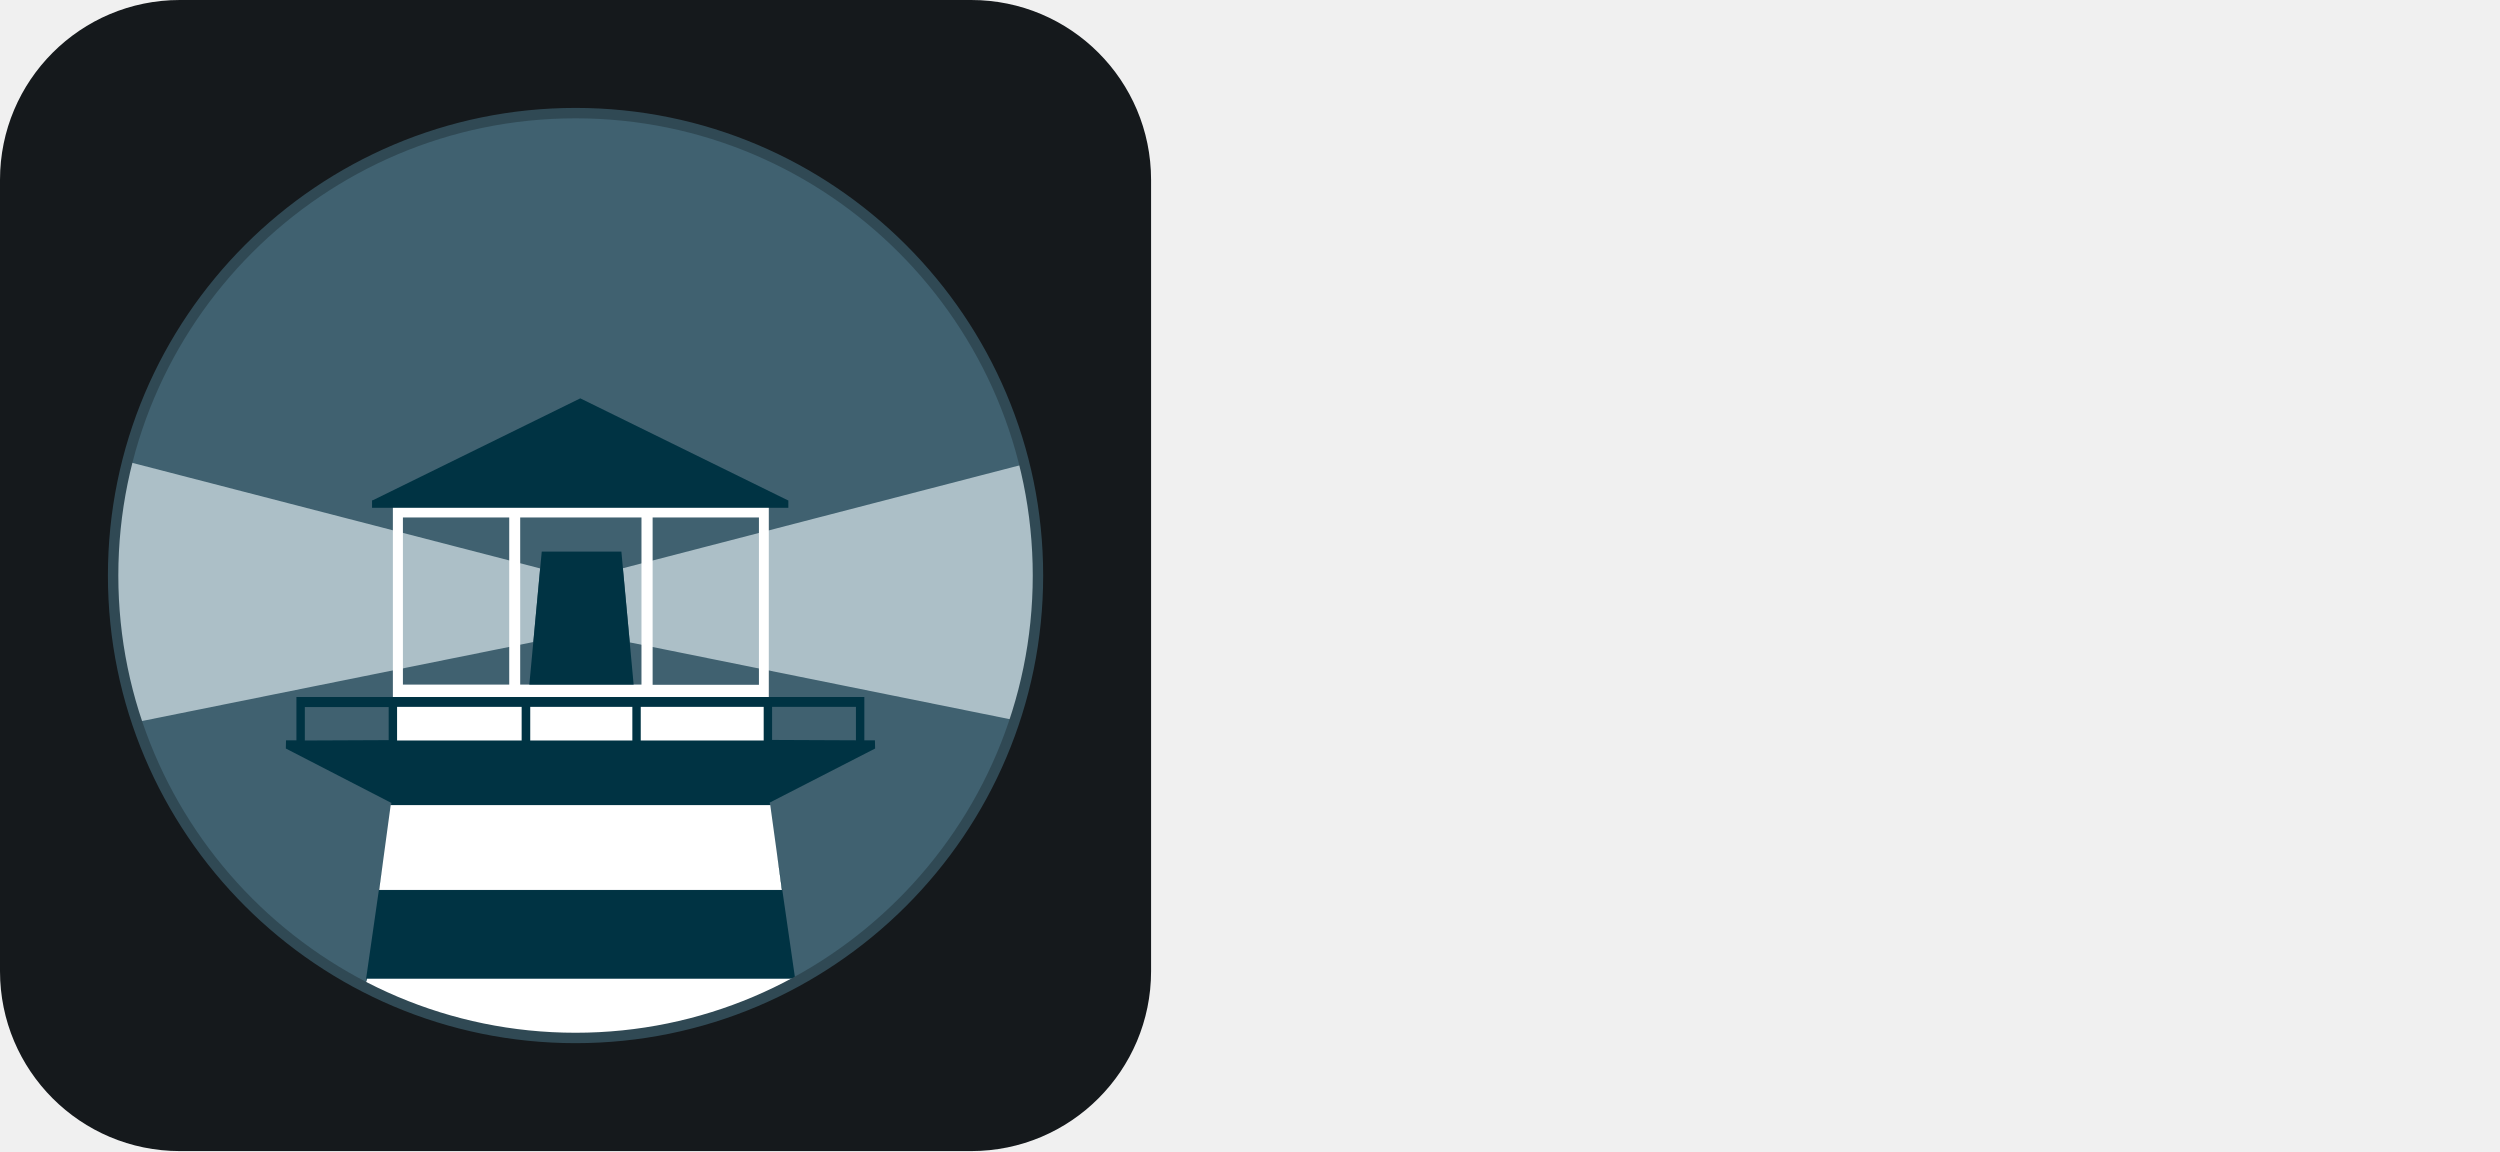
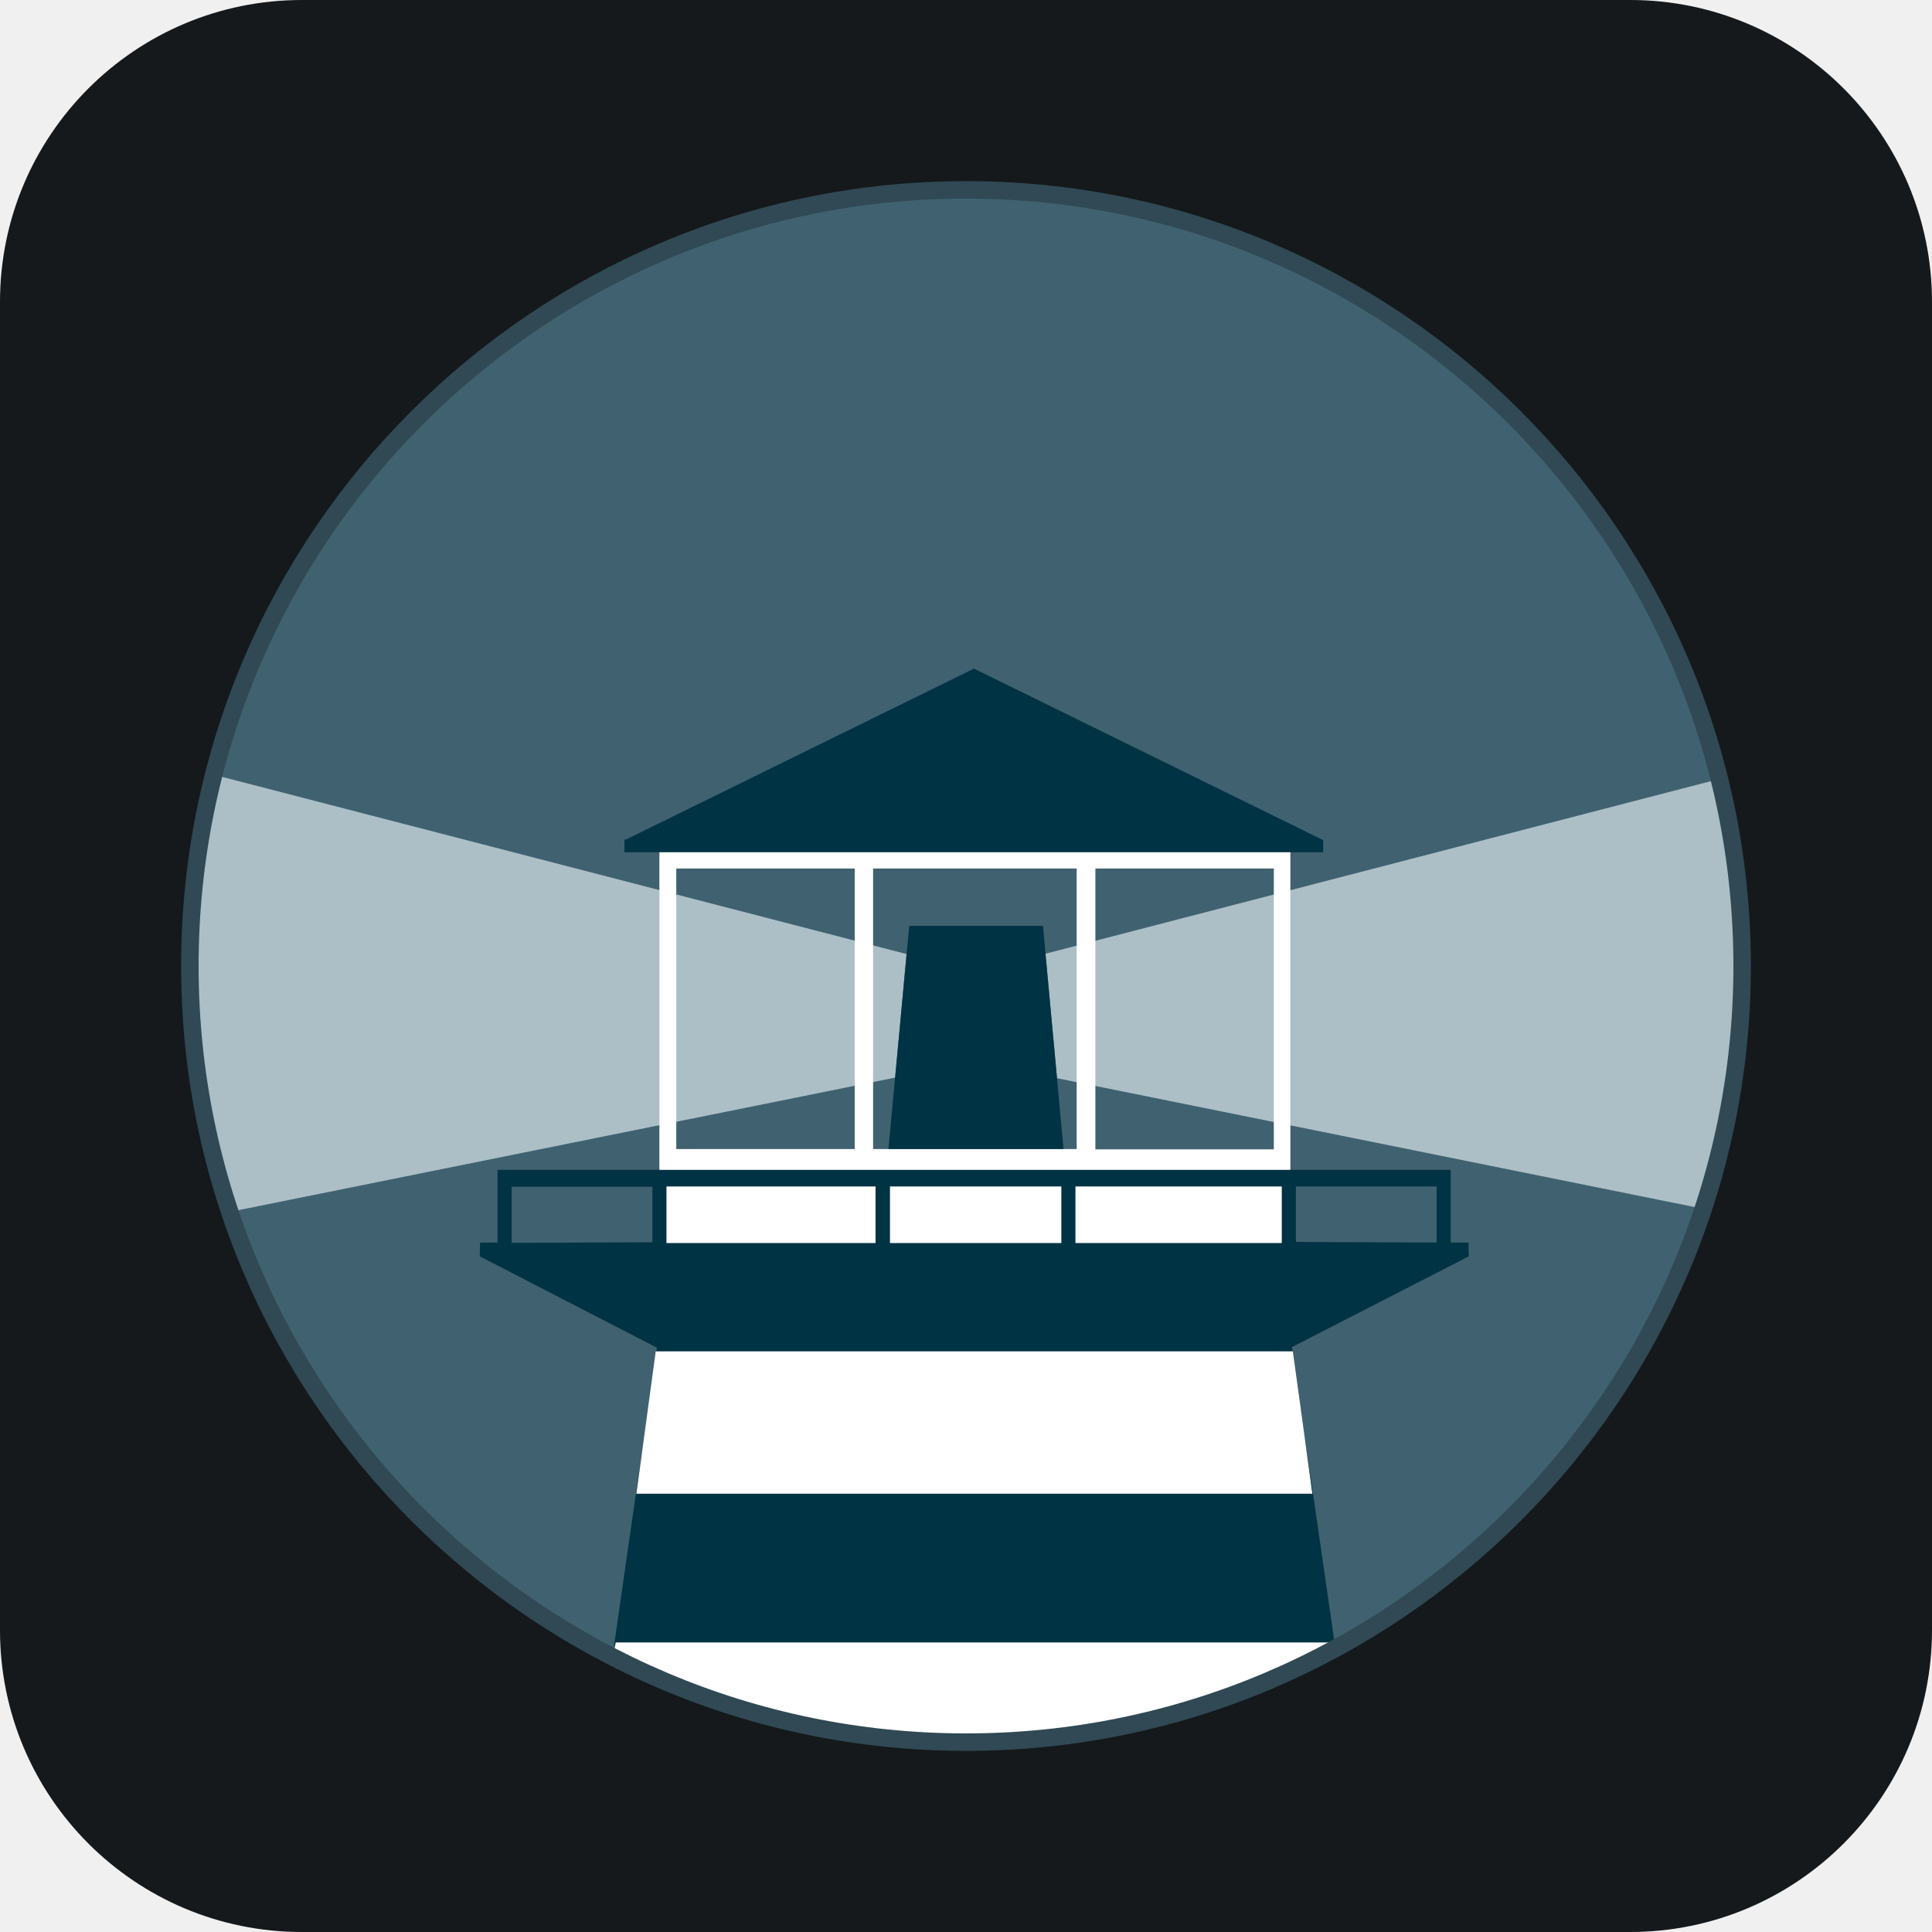
- <svg xmlns="http://www.w3.org/2000/svg" width="104.25" height="48" viewBox="0 0 556 256" fill="none" version="1.1">
-   <g transform="translate(0, 0)">
-     <svg x="0" y="0" width="556" height="256" viewBox="0 0 128 128" preserveAspectRatio="xMinYMin meet">
-       <style>
+ <svg xmlns="http://www.w3.org/2000/svg" viewBox="0 0 128 128">
+   <style>
#sh_watchtower_bg {fill: #15191C}
@media (prefers-color-scheme: light) {
    #sh_watchtower_bg {fill: #F4F2ED}
}
</style>
-       <rect id="sh_watchtower_bg" width="128" height="128" rx="20" />
-       <svg x="12" y="12" width="104" height="104" viewBox="0 0 512 512" preserveAspectRatio="xMidYMid meet">
-         <circle cx="256" cy="256" r="253.2" style="fill:#406170" />
-         <path d="m232.9 292.4-217 43.8C7.5 311 2.8 284.1 2.8 256c0-21.6 2.7-42.5 7.8-62.4l226 58.5zM501.7 195l-219.8 57 3.8 40.6 210.8 42.6c8.2-24.9 12.7-51.5 12.7-79.1 0-21.1-2.6-41.5-7.5-61.1" style="fill:#acbfc7" />
-         <path d="m376.3 476.5.2 2.2c-35.8 19.4-76.9 30.5-120.5 30.5-41.4 0-80.5-10-115-27.6l.7-5h234.6zm-14.6-130.1H156V216.9h205.8v129.5zm-142-122.2h-58.2v91.5h58.2zm72.4 0h-66.4v91.5h66.4zm64.3 0h-58.2v91.6h58.2zM154.8 381.7l-6.3 46.4H369l-6.4-46.4z" style="fill:#fff" />
-         <path d="m366.2 407.5 10 69.1H141.7l-.2 1.3c-.1-.1-.2-.2-.3-.2l9.5-66-2.3 16.5H369zm-135.5-91.8h57.1l-6.7-72.8h-43.6zm141.7-100.8v-.1h-.2L258.6 159 145 214.8h-.4v4.1h227.9v-4zm-10.1 165.4.2 1.3H155l.2-1.1-57.8-29.8.1-4.5h5.7v-23.7h310.9v23.7h5.8l.1 4.5zm1.3-52.4V346l45.9.2v-18.3zm-71.9 0v18.5H359v-18.5zm-60.5 0v18.5h55.9v-18.5zm-72.9 0v18.5h68.2v-18.5zm-50.5 18.4 45.9-.2V328h-45.9z" style="fill:#003343" />
-         <path d="M256 512C114.8 512 0 397.2 0 256S114.8 0 256 0s256 114.8 256 256-114.8 256-256 256m0-506.3C118 5.7 5.7 118 5.7 256S118 506.3 256 506.3 506.3 394 506.3 256 394 5.7 256 5.7" style="fill:#304954" />
-       </svg>
-     </svg>
-   </g>
+   <rect id="sh_watchtower_bg" width="128" height="128" rx="20" />
+   <svg x="12" y="12" width="104" height="104" viewBox="0 0 512 512" preserveAspectRatio="xMidYMid meet">
+     <circle cx="256" cy="256" r="253.2" style="fill:#406170" />
+     <path d="m232.9 292.4-217 43.8C7.5 311 2.8 284.1 2.8 256c0-21.6 2.7-42.5 7.8-62.4l226 58.5zM501.7 195l-219.8 57 3.8 40.6 210.8 42.6c8.2-24.9 12.7-51.5 12.7-79.1 0-21.1-2.6-41.5-7.5-61.1" style="fill:#acbfc7" />
+     <path d="m376.3 476.5.2 2.2c-35.8 19.4-76.9 30.5-120.5 30.5-41.4 0-80.5-10-115-27.6l.7-5h234.6zm-14.6-130.1H156V216.9h205.8v129.5zm-142-122.2h-58.2v91.5h58.2zm72.4 0h-66.4v91.5h66.4zm64.3 0h-58.2v91.6h58.2zM154.8 381.7l-6.3 46.4H369l-6.4-46.4z" style="fill:#fff" />
+     <path d="m366.2 407.5 10 69.1H141.7l-.2 1.3c-.1-.1-.2-.2-.3-.2l9.5-66-2.3 16.5H369zm-135.5-91.8h57.1l-6.7-72.8h-43.6zm141.7-100.8v-.1h-.2L258.6 159 145 214.8h-.4v4.1h227.9v-4zm-10.1 165.4.2 1.3H155l.2-1.1-57.8-29.8.1-4.5h5.7v-23.7h310.9v23.7h5.8l.1 4.5zm1.3-52.4V346l45.9.2v-18.3zm-71.9 0v18.5H359v-18.5zm-60.5 0v18.5h55.9v-18.5zm-72.9 0v18.5h68.2v-18.5zm-50.5 18.4 45.9-.2V328h-45.9z" style="fill:#003343" />
+     <path d="M256 512C114.8 512 0 397.2 0 256S114.8 0 256 0s256 114.8 256 256-114.8 256-256 256m0-506.3C118 5.7 5.7 118 5.7 256S118 506.3 256 506.3 506.3 394 506.3 256 394 5.7 256 5.7" style="fill:#304954" />
+   </svg>
</svg>
